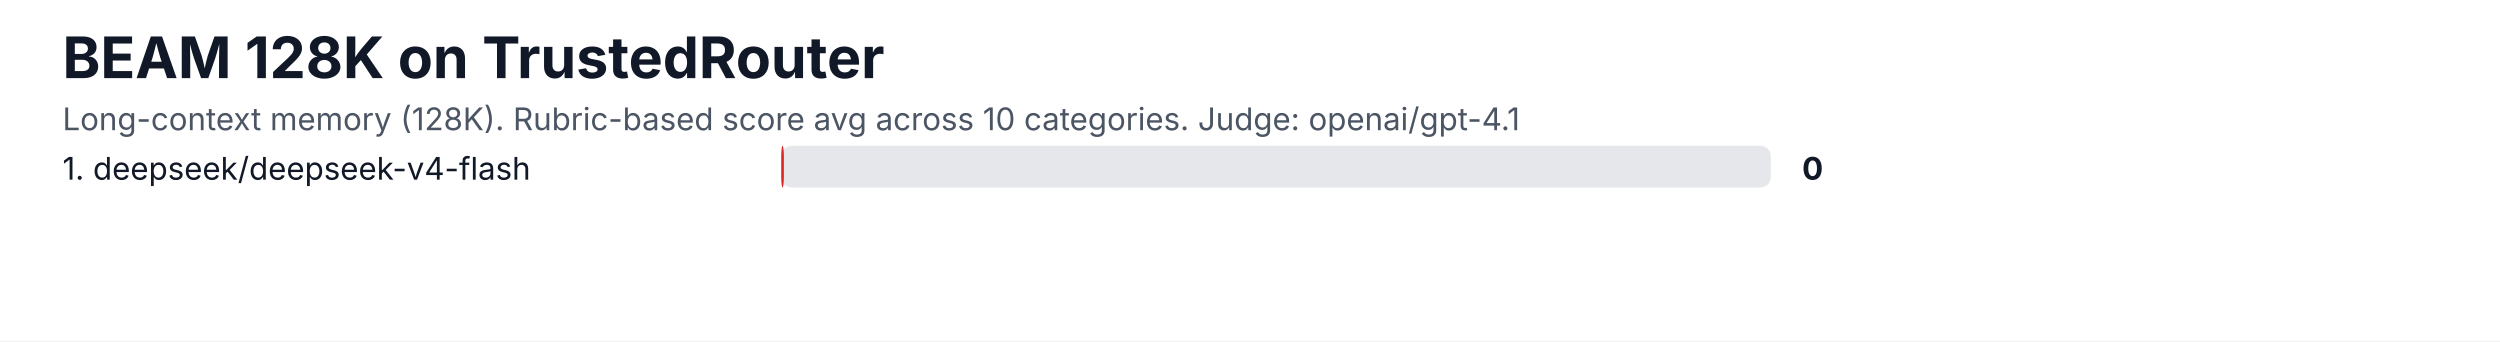
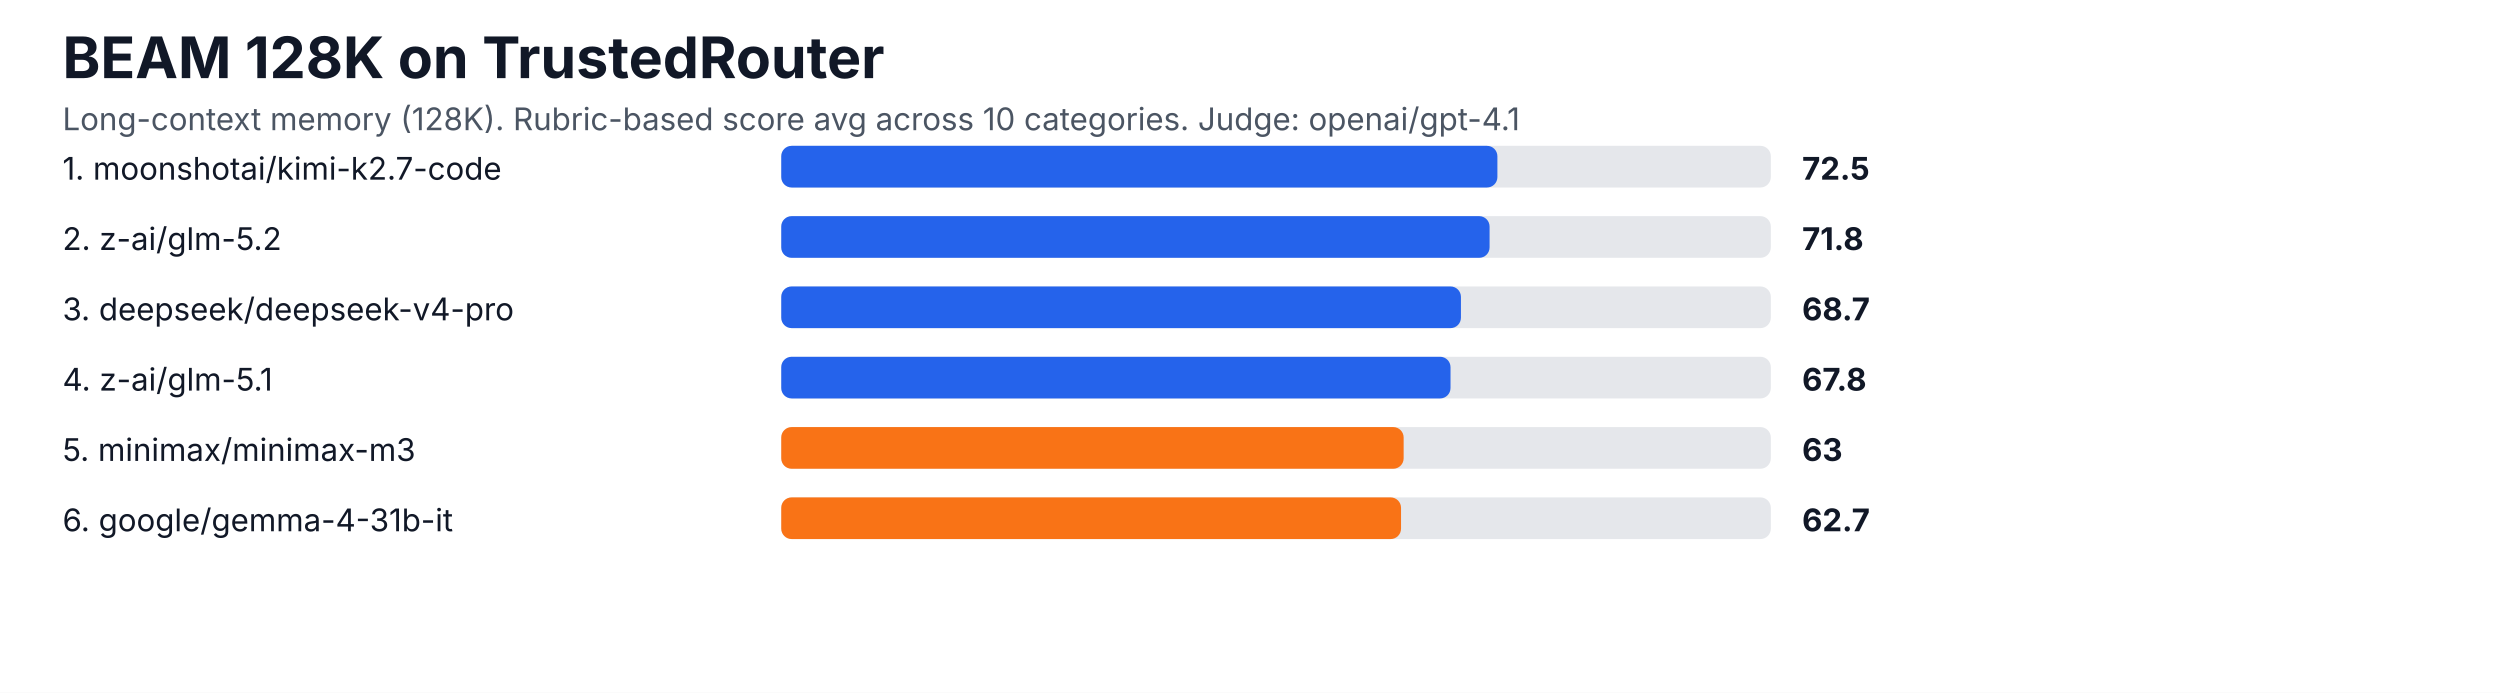
- <svg xmlns="http://www.w3.org/2000/svg" width="960" height="131" viewBox="0 0 960 131">
+ <svg xmlns="http://www.w3.org/2000/svg" width="960" height="266" viewBox="0 0 960 266">
  <rect width="100%" height="100%" fill="#ffffff" />
  <text x="24" y="30" font-family="Inter, Arial, sans-serif" font-size="22" font-weight="700" fill="#111827">BEAM 128K on TrustedRouter</text>
  <text x="24" y="50" font-family="Inter, Arial, sans-serif" font-size="12" fill="#4b5563">Long-context memory (128K). Rubric-based score avg across 10 categories. Judge: openai/gpt-4.1</text>
-   <text x="24" y="69" font-family="Inter, Arial, sans-serif" font-size="12" fill="#111827">1. deepseek/deepseek-v4-flash</text>
+   <text x="24" y="69" font-family="Inter, Arial, sans-serif" font-size="12" fill="#111827">1. moonshotai/kimi-k2.7-code</text>
  <rect x="300" y="56" width="380" height="16" rx="4" fill="#e5e7eb" />
-   <rect x="300" y="56" width="1" height="16" rx="4" fill="#dc2626" />
-   <text x="692" y="69" font-family="Inter, Arial, sans-serif" font-size="12" font-weight="700" fill="#111827">0</text>
+   <rect x="300" y="56" width="275" height="16" rx="4" fill="#2563eb" />
+   <text x="692" y="69" font-family="Inter, Arial, sans-serif" font-size="12" font-weight="700" fill="#111827">72.5</text>
+   <text x="24" y="96" font-family="Inter, Arial, sans-serif" font-size="12" fill="#111827">2. z-ai/glm-5.2</text>
+   <rect x="300" y="83" width="380" height="16" rx="4" fill="#e5e7eb" />
+   <rect x="300" y="83" width="272" height="16" rx="4" fill="#2563eb" />
+   <text x="692" y="96" font-family="Inter, Arial, sans-serif" font-size="12" font-weight="700" fill="#111827">71.8</text>
+   <text x="24" y="123" font-family="Inter, Arial, sans-serif" font-size="12" fill="#111827">3. deepseek/deepseek-v4-pro</text>
+   <rect x="300" y="110" width="380" height="16" rx="4" fill="#e5e7eb" />
+   <rect x="300" y="110" width="261" height="16" rx="4" fill="#2563eb" />
+   <text x="692" y="123" font-family="Inter, Arial, sans-serif" font-size="12" font-weight="700" fill="#111827">68.7</text>
+   <text x="24" y="150" font-family="Inter, Arial, sans-serif" font-size="12" fill="#111827">4. z-ai/glm-5.1</text>
+   <rect x="300" y="137" width="380" height="16" rx="4" fill="#e5e7eb" />
+   <rect x="300" y="137" width="257" height="16" rx="4" fill="#2563eb" />
+   <text x="692" y="150" font-family="Inter, Arial, sans-serif" font-size="12" font-weight="700" fill="#111827">67.8</text>
+   <text x="24" y="177" font-family="Inter, Arial, sans-serif" font-size="12" fill="#111827">5. minimax/minimax-m3</text>
+   <rect x="300" y="164" width="380" height="16" rx="4" fill="#e5e7eb" />
+   <rect x="300" y="164" width="239" height="16" rx="4" fill="#f97316" />
+   <text x="692" y="177" font-family="Inter, Arial, sans-serif" font-size="12" font-weight="700" fill="#111827">63</text>
+   <text x="24" y="204" font-family="Inter, Arial, sans-serif" font-size="12" fill="#111827">6. google/gemma-4-31b-it</text>
+   <rect x="300" y="191" width="380" height="16" rx="4" fill="#e5e7eb" />
+   <rect x="300" y="191" width="238" height="16" rx="4" fill="#f97316" />
+   <text x="692" y="204" font-family="Inter, Arial, sans-serif" font-size="12" font-weight="700" fill="#111827">62.7</text>
</svg>
